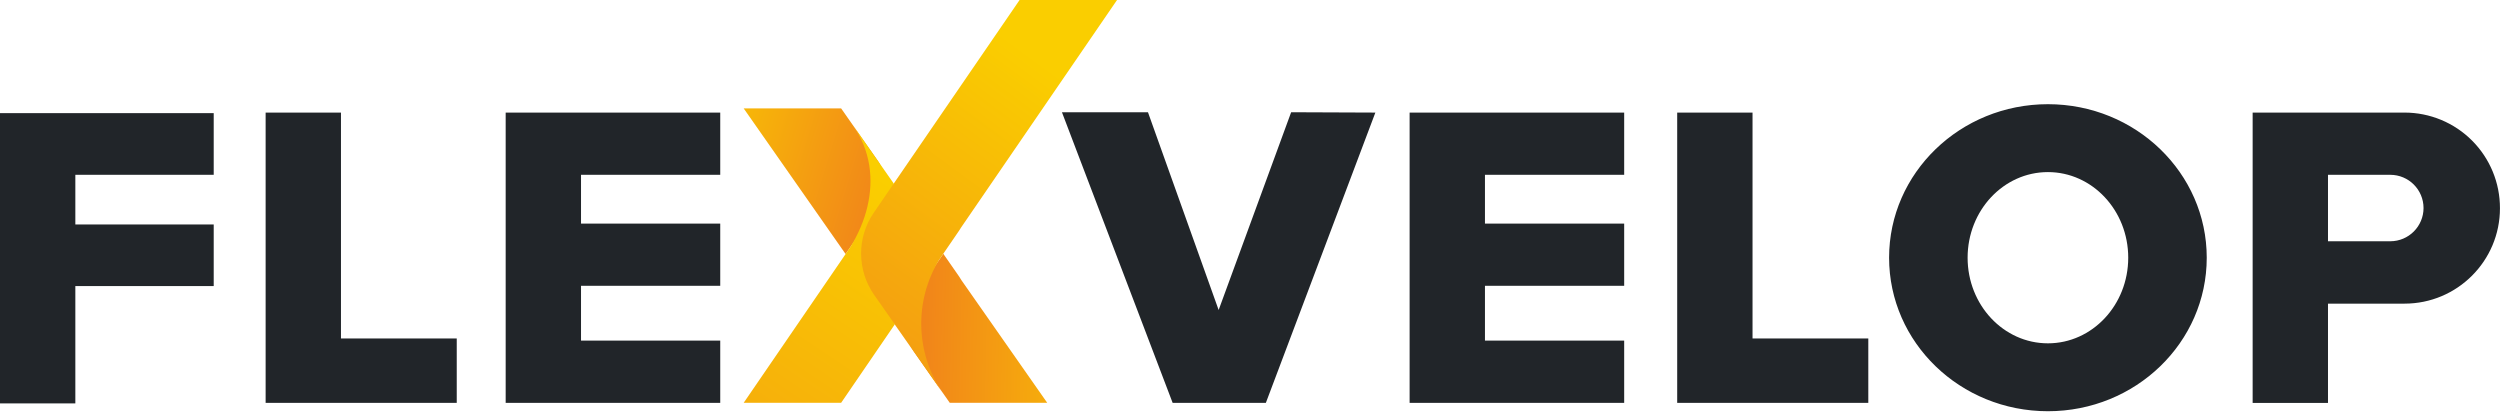
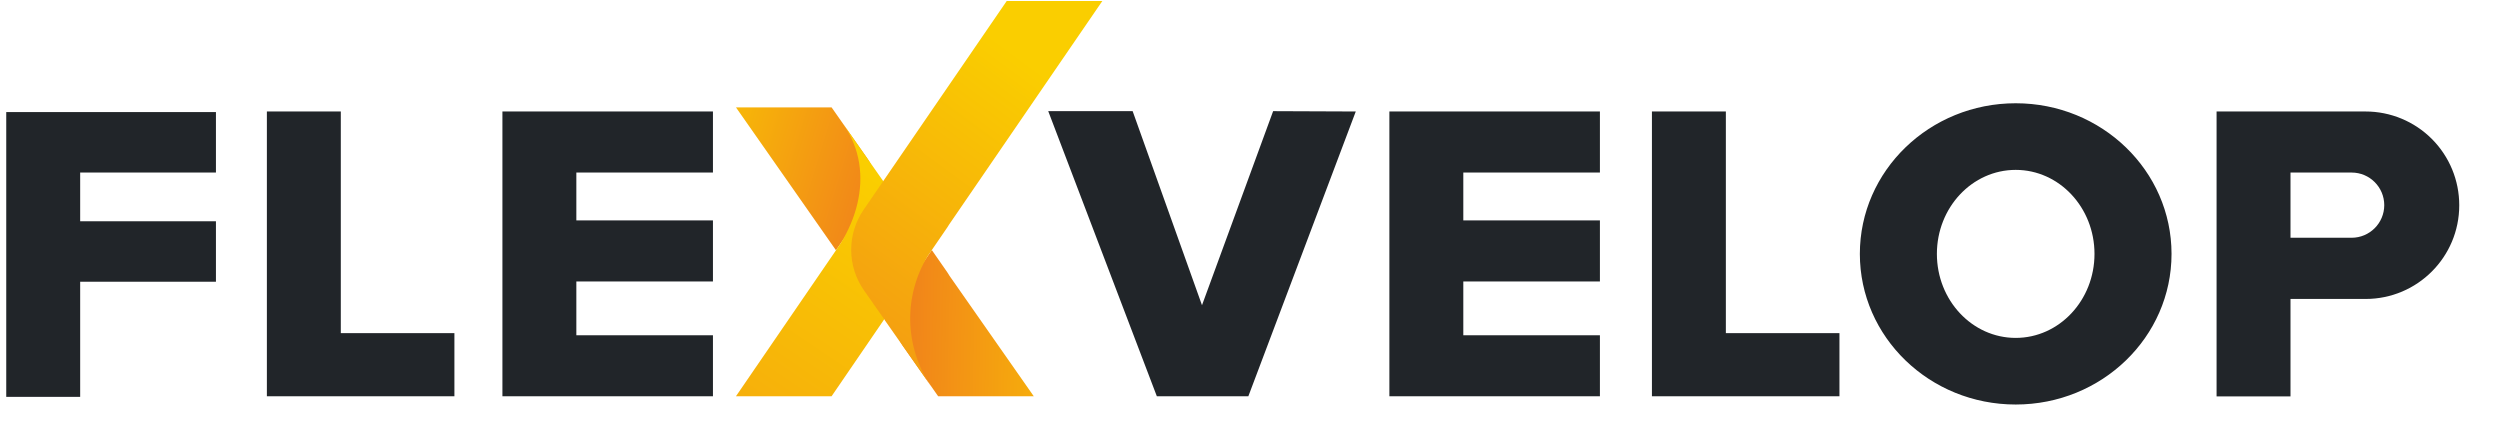
- <svg xmlns="http://www.w3.org/2000/svg" xmlns:xlink="http://www.w3.org/1999/xlink" viewBox="0 0 1231.33 202.54">
-   <defs>
-     <linearGradient id="Unbenannter_Verlauf_3" x1="436.31" y1="95.68" x2="325.24" y2="61.49" gradientUnits="userSpaceOnUse">
-       <stop offset="0" stop-color="#f1841a" />
-       <stop offset="1" stop-color="#face00" />
+ <svg xmlns="http://www.w3.org/2000/svg" xml:space="preserve" viewBox="0 0 640 110">
+   <g transform="matrix(.51 0 0 .51 206.108 45.78)">
+     <linearGradient id="a" gradientUnits="userSpaceOnUse" x1="436.31" y1="95.68" x2="325.24" y2="61.49">
+       <stop offset="0%" style="stop-color:#f1841a;stop-opacity:1" />
+       <stop offset="100%" style="stop-color:#face00;stop-opacity:1" />
    </linearGradient>
-     <linearGradient id="Unbenannter_Verlauf_3-2" x1="453.55" y1="161.41" x2="570.19" y2="163.99" xlink:href="#Unbenannter_Verlauf_3" />
-     <linearGradient id="Unbenannter_Verlauf_3-3" x1="266.97" y1="354.51" x2="442.45" y2="92.84" xlink:href="#Unbenannter_Verlauf_3" />
-     <linearGradient id="Unbenannter_Verlauf_3-4" x1="380.49" y1="236.35" x2="525.01" y2="39.7" xlink:href="#Unbenannter_Verlauf_3" />
-     <style>.cls-2{fill:#212529}</style>
-   </defs>
-   <g id="Ebene_2" data-name="Ebene 2">
-     <g id="Ebene_1-2" data-name="Ebene 1">
-       <path d="M431.6 103.14a.6.6 0 0 1-.09.15c-.17.27-.35.55-.54.82l-14.49 21-50.19-71.71h48l18 25.71c5.15 7.35 4.07 16.53-.69 24.03Z" style="fill:url(#Unbenannter_Verlauf_3)" />
-       <path class="cls-2" d="M105.26 86.1V55.73H0v142.96h37.11v-57.78h68.15v-30.37H37.11V86.1h68.15zM167.94 166.69V55.45h-37.11v142.96h94.13v-31.72h-57.02zM863.18 166.69V55.45h-37.11v142.96h94.13v-31.72h-57.02zM1184.31 55.45h-74.81v143h37.11v-48.9h37.7a47 47 0 0 0 47-47 47 47 0 0 0-47-47.1Zm9.36 47a16.39 16.39 0 0 1-16.38 16.38h-30.68V86.1h30.68a16.38 16.38 0 0 1 16.38 16.38ZM354.74 86.1V55.45H249.06v142.96H354.74v-30.65h-68.57v-27h68.57v-30.64h-68.57V86.1h68.57zM799.96 86.1V55.45H694.28v142.96H799.96v-30.65h-68.57v-27h68.57v-30.64h-68.57V86.1h68.57zM1008.67 51.32c-43.2 0-78.23 33.85-78.23 75.61s35 75.61 78.23 75.61 78.22-33.85 78.22-75.61-35.02-75.61-78.22-75.61Zm0 117.78c-21.85 0-39.56-18.88-39.56-42.17s17.71-42.17 39.56-42.17 39.55 18.88 39.55 42.17-17.71 42.17-39.55 42.17ZM523.04 55.28l54.52 143.13h45.92l53.93-142.96-41.48-.17-35.71 97.41-34.81-97.41h-42.37z" />
-       <path d="m493.82 167-20.29-29c-.39-.56-.75-1.15-1.09-1.74L464.61 125l-14.49 21.17a23.9 23.9 0 0 0-.06 26.91l.49.69 17.24 24.63h48Z" style="fill:url(#Unbenannter_Verlauf_3-2)" />
-       <path d="m440.74 159.73-.52-69.3-20.07-28.65.31.47-.33-.47a46.74 46.74 0 0 1 8 19.62c2.14 13.44-1.51 27.58-9.15 40l-2.47 3.69-50.23 73.31h48Z" style="fill:url(#Unbenannter_Verlauf_3-3)" />
-       <path d="m502.18 0-62 90.43-9.84 14.36a35.53 35.53 0 0 0 .2 40.44l10.15 14.49c.15.22.29.48.44.71l.38.53 22.62 32.3a60.42 60.42 0 0 1-1.51-65.39l9.78-14.29c.28-.49.59-1 .91-1.44L550.18 0Z" style="fill:url(#Unbenannter_Verlauf_3-4)" />
-     </g>
+     <path style="stroke:none;stroke-width:1;stroke-dasharray:none;stroke-linecap:butt;stroke-dashoffset:0;stroke-linejoin:miter;stroke-miterlimit:4;fill:url(#a);fill-rule:nonzero;opacity:1" transform="translate(-400.99 -89.25)" d="M431.6 103.14a.6.6 0 0 1-.09.15c-.17.27-.35.55-.54.82l-14.49 21-50.19-71.71h48l18 25.71c5.15 7.35 4.07 16.53-.69 24.03Z" />
+   </g>
+   <path style="stroke:none;stroke-width:1;stroke-dasharray:none;stroke-linecap:butt;stroke-dashoffset:0;stroke-linejoin:miter;stroke-miterlimit:4;fill:#212529;fill-rule:nonzero;opacity:1" transform="matrix(.51 0 0 .51 1.598 .262)" d="M105.26 86.1V55.73H0v142.96h37.11v-57.78h68.15v-30.37H37.11V86.1h68.15zm62.68 80.59V55.45h-37.11v142.96h94.13v-31.72h-57.02zm695.24 0V55.45h-37.11v142.96h94.13v-31.72h-57.02zm321.13-111.24h-74.81v143h37.11v-48.9h37.7a47 47 0 0 0 47-47 47 47 0 0 0-47-47.1Zm9.36 47a16.39 16.39 0 0 1-16.38 16.38h-30.68V86.1h30.68a16.38 16.38 0 0 1 16.38 16.38ZM354.74 86.1V55.45H249.06v142.96h105.68v-30.65h-68.57v-27h68.57v-30.64h-68.57V86.1h68.57zm445.22 0V55.45H694.28v142.96h105.68v-30.65h-68.57v-27h68.57v-30.64h-68.57V86.1h68.57zm208.71-34.78c-43.2 0-78.23 33.85-78.23 75.61s35 75.61 78.23 75.61 78.22-33.85 78.22-75.61-35.02-75.61-78.22-75.61Zm0 117.78c-21.85 0-39.56-18.88-39.56-42.17s17.71-42.17 39.56-42.17 39.55 18.88 39.55 42.17-17.71 42.17-39.55 42.17ZM523.04 55.28l54.52 143.13h45.92l53.93-142.96-41.48-.17-35.71 97.41-34.81-97.41h-42.37z" />
+   <g transform="matrix(.51 0 0 .51 246.842 82.73)">
+     <linearGradient id="b" gradientUnits="userSpaceOnUse" x1="453.55" y1="161.41" x2="570.19" y2="163.99">
+       <stop offset="0%" style="stop-color:#f1841a;stop-opacity:1" />
+       <stop offset="100%" style="stop-color:#face00;stop-opacity:1" />
+     </linearGradient>
+     <path style="stroke:none;stroke-width:1;stroke-dasharray:none;stroke-linecap:butt;stroke-dashoffset:0;stroke-linejoin:miter;stroke-miterlimit:4;fill:url(#b);fill-rule:nonzero;opacity:1" transform="translate(-480.87 -161.7)" d="m493.82 167-20.29-29c-.39-.56-.75-1.15-1.09-1.74L464.61 125l-14.49 21.17a23.9 23.9 0 0 0-.06 26.91l.49.69 17.24 24.63h48Z" />
+   </g>
+   <g transform="matrix(.51 0 0 .51 207.388 66.608)">
+     <linearGradient id="c" gradientUnits="userSpaceOnUse" x1="266.97" y1="354.51" x2="442.45" y2="92.84">
+       <stop offset="0%" style="stop-color:#f1841a;stop-opacity:1" />
+       <stop offset="100%" style="stop-color:#face00;stop-opacity:1" />
+     </linearGradient>
+     <path style="stroke:none;stroke-width:1;stroke-dasharray:none;stroke-linecap:butt;stroke-dashoffset:0;stroke-linejoin:miter;stroke-miterlimit:4;fill:url(#c);fill-rule:nonzero;opacity:1" transform="translate(-403.51 -130.09)" d="m440.74 159.73-.52-69.3-20.07-28.65.31.47-.33-.47a46.74 46.74 0 0 1 8 19.62c2.14 13.44-1.51 27.58-9.15 40l-2.47 3.69-50.23 73.31h48Z" />
+   </g>
+   <g transform="matrix(.51 0 0 .51 250.05 49.544)">
+     <linearGradient id="d" gradientUnits="userSpaceOnUse" x1="380.49" y1="236.35" x2="525.01" y2="39.7">
+       <stop offset="0%" style="stop-color:#f1841a;stop-opacity:1" />
+       <stop offset="100%" style="stop-color:#face00;stop-opacity:1" />
+     </linearGradient>
+     <path style="stroke:none;stroke-width:1;stroke-dasharray:none;stroke-linecap:butt;stroke-dashoffset:0;stroke-linejoin:miter;stroke-miterlimit:4;fill:url(#d);fill-rule:nonzero;opacity:1" transform="translate(-487.15 -96.63)" d="m502.18 0-62 90.43-9.84 14.36a35.53 35.53 0 0 0 .2 40.44l10.15 14.49c.15.22.29.48.44.71l.38.53 22.62 32.3a60.42 60.42 0 0 1-1.51-65.39l9.78-14.29c.28-.49.59-1 .91-1.44L550.18 0Z" />
  </g>
</svg>
